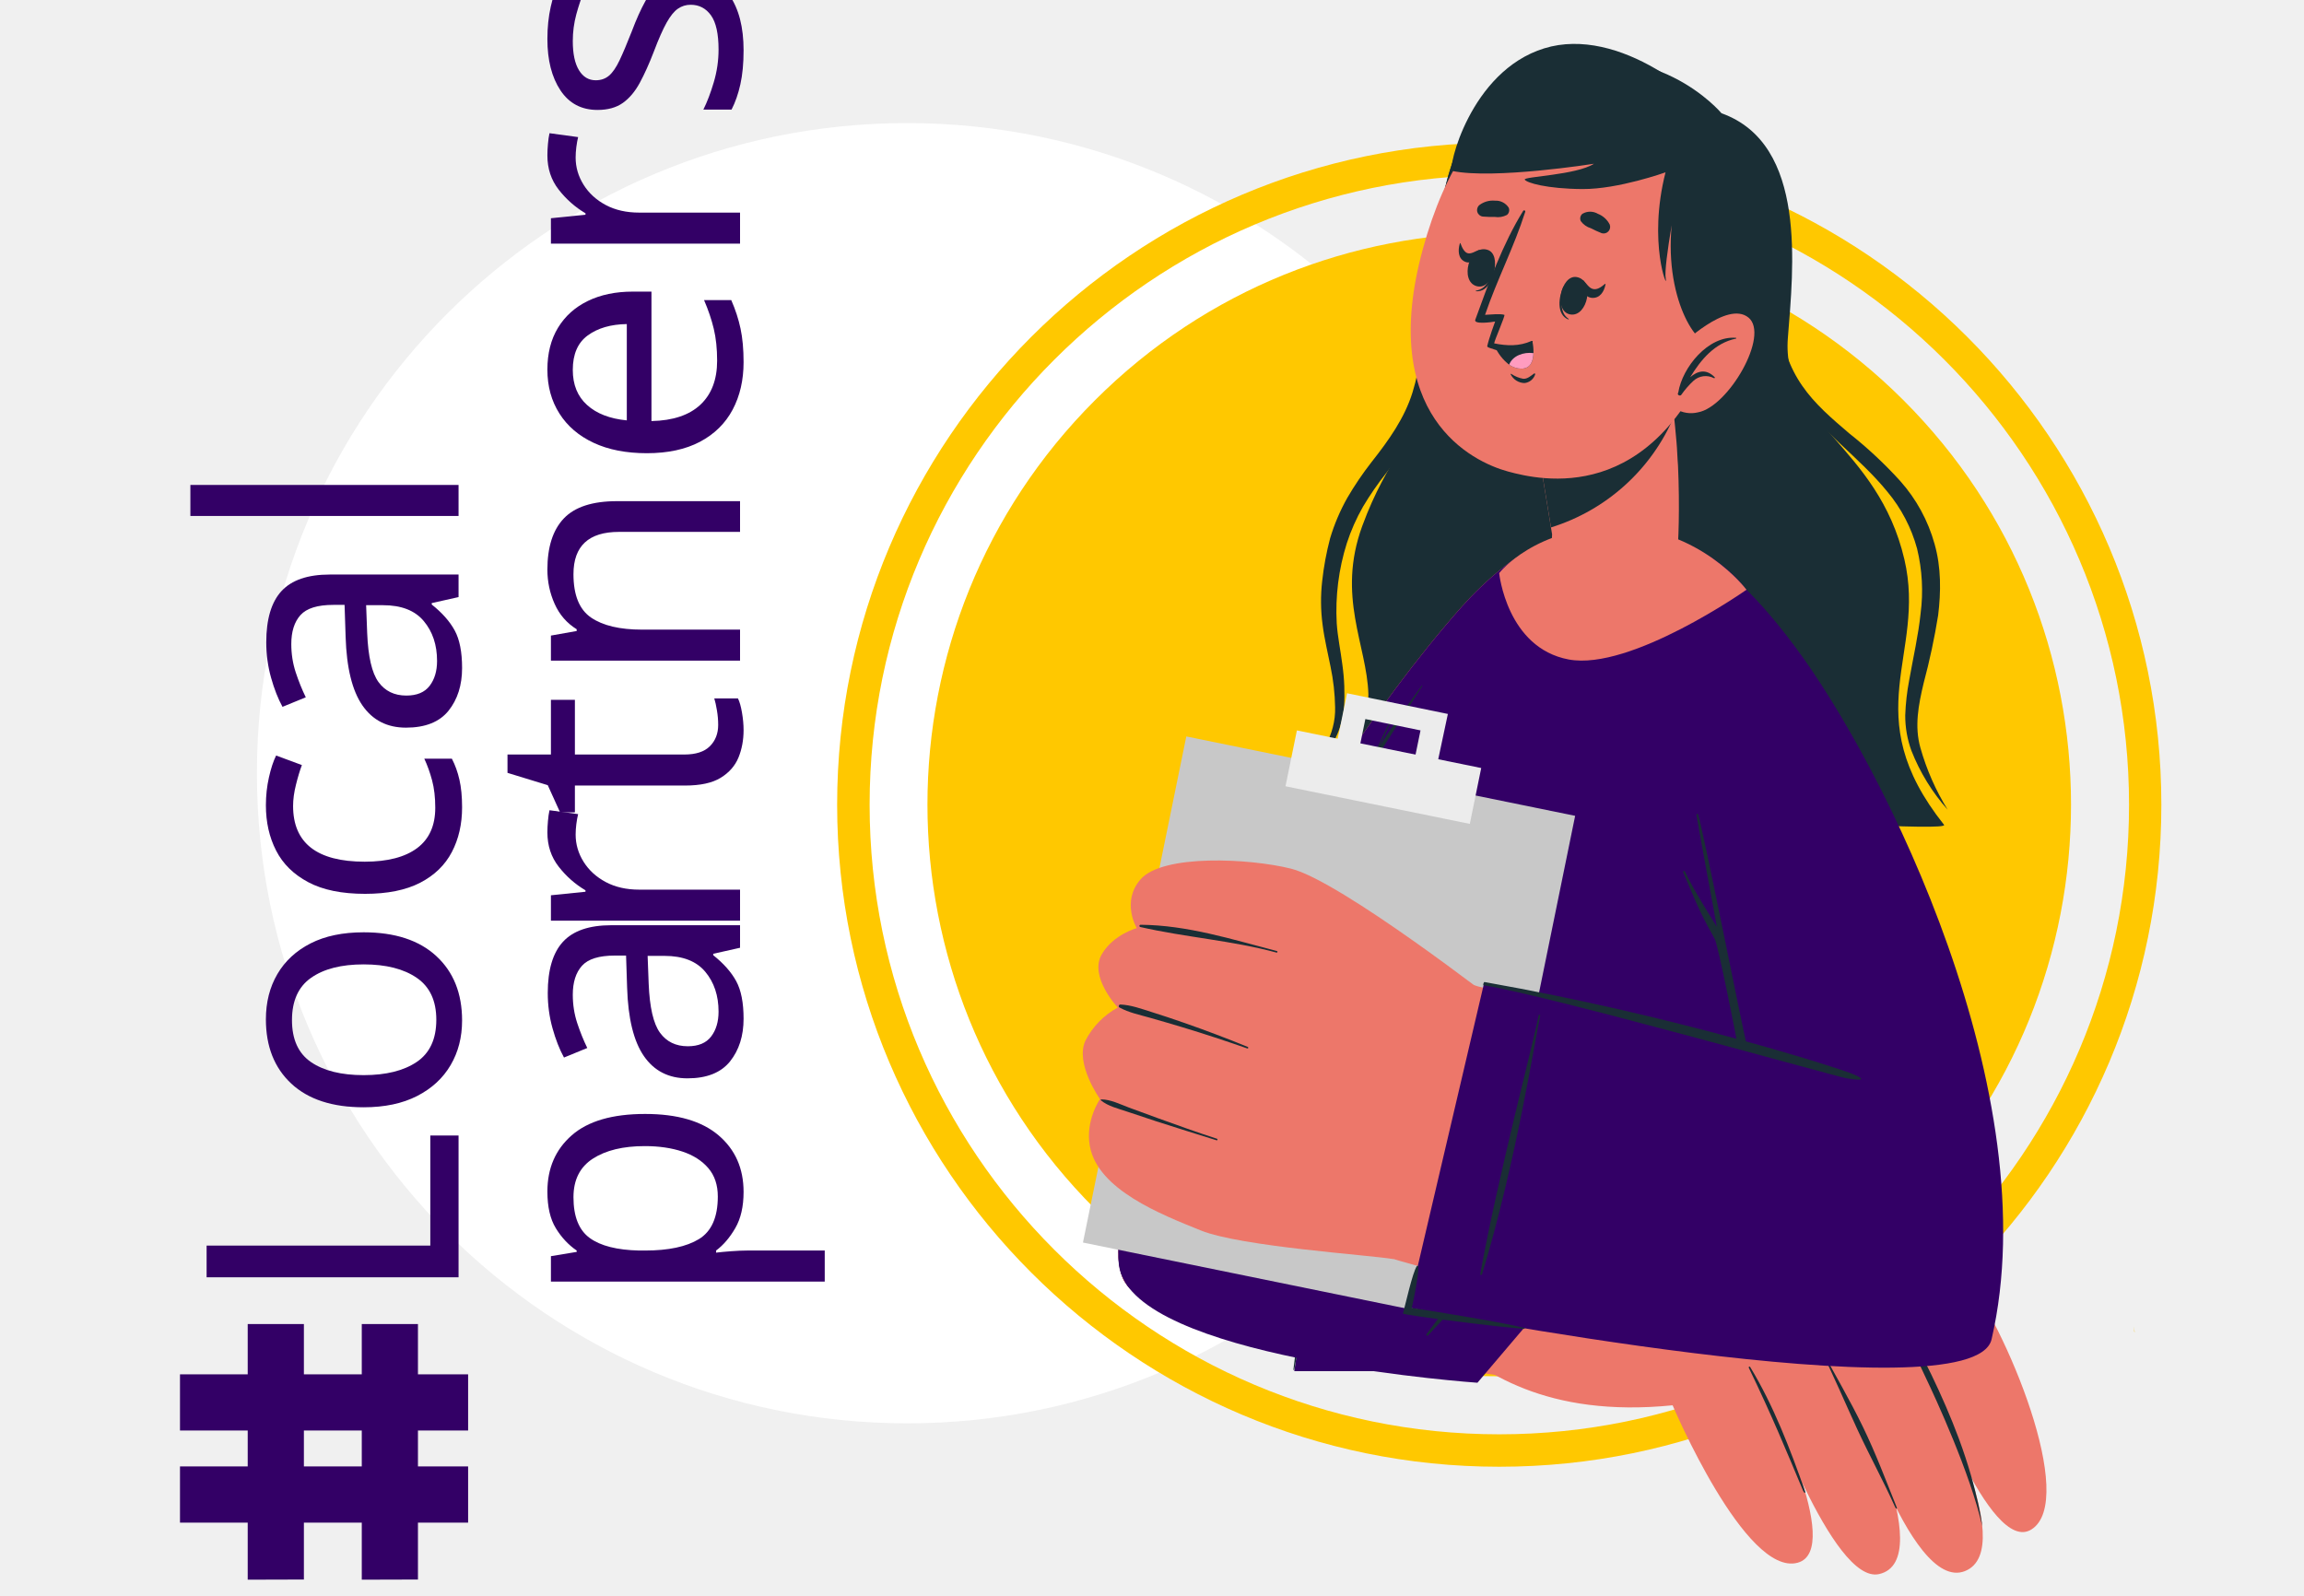
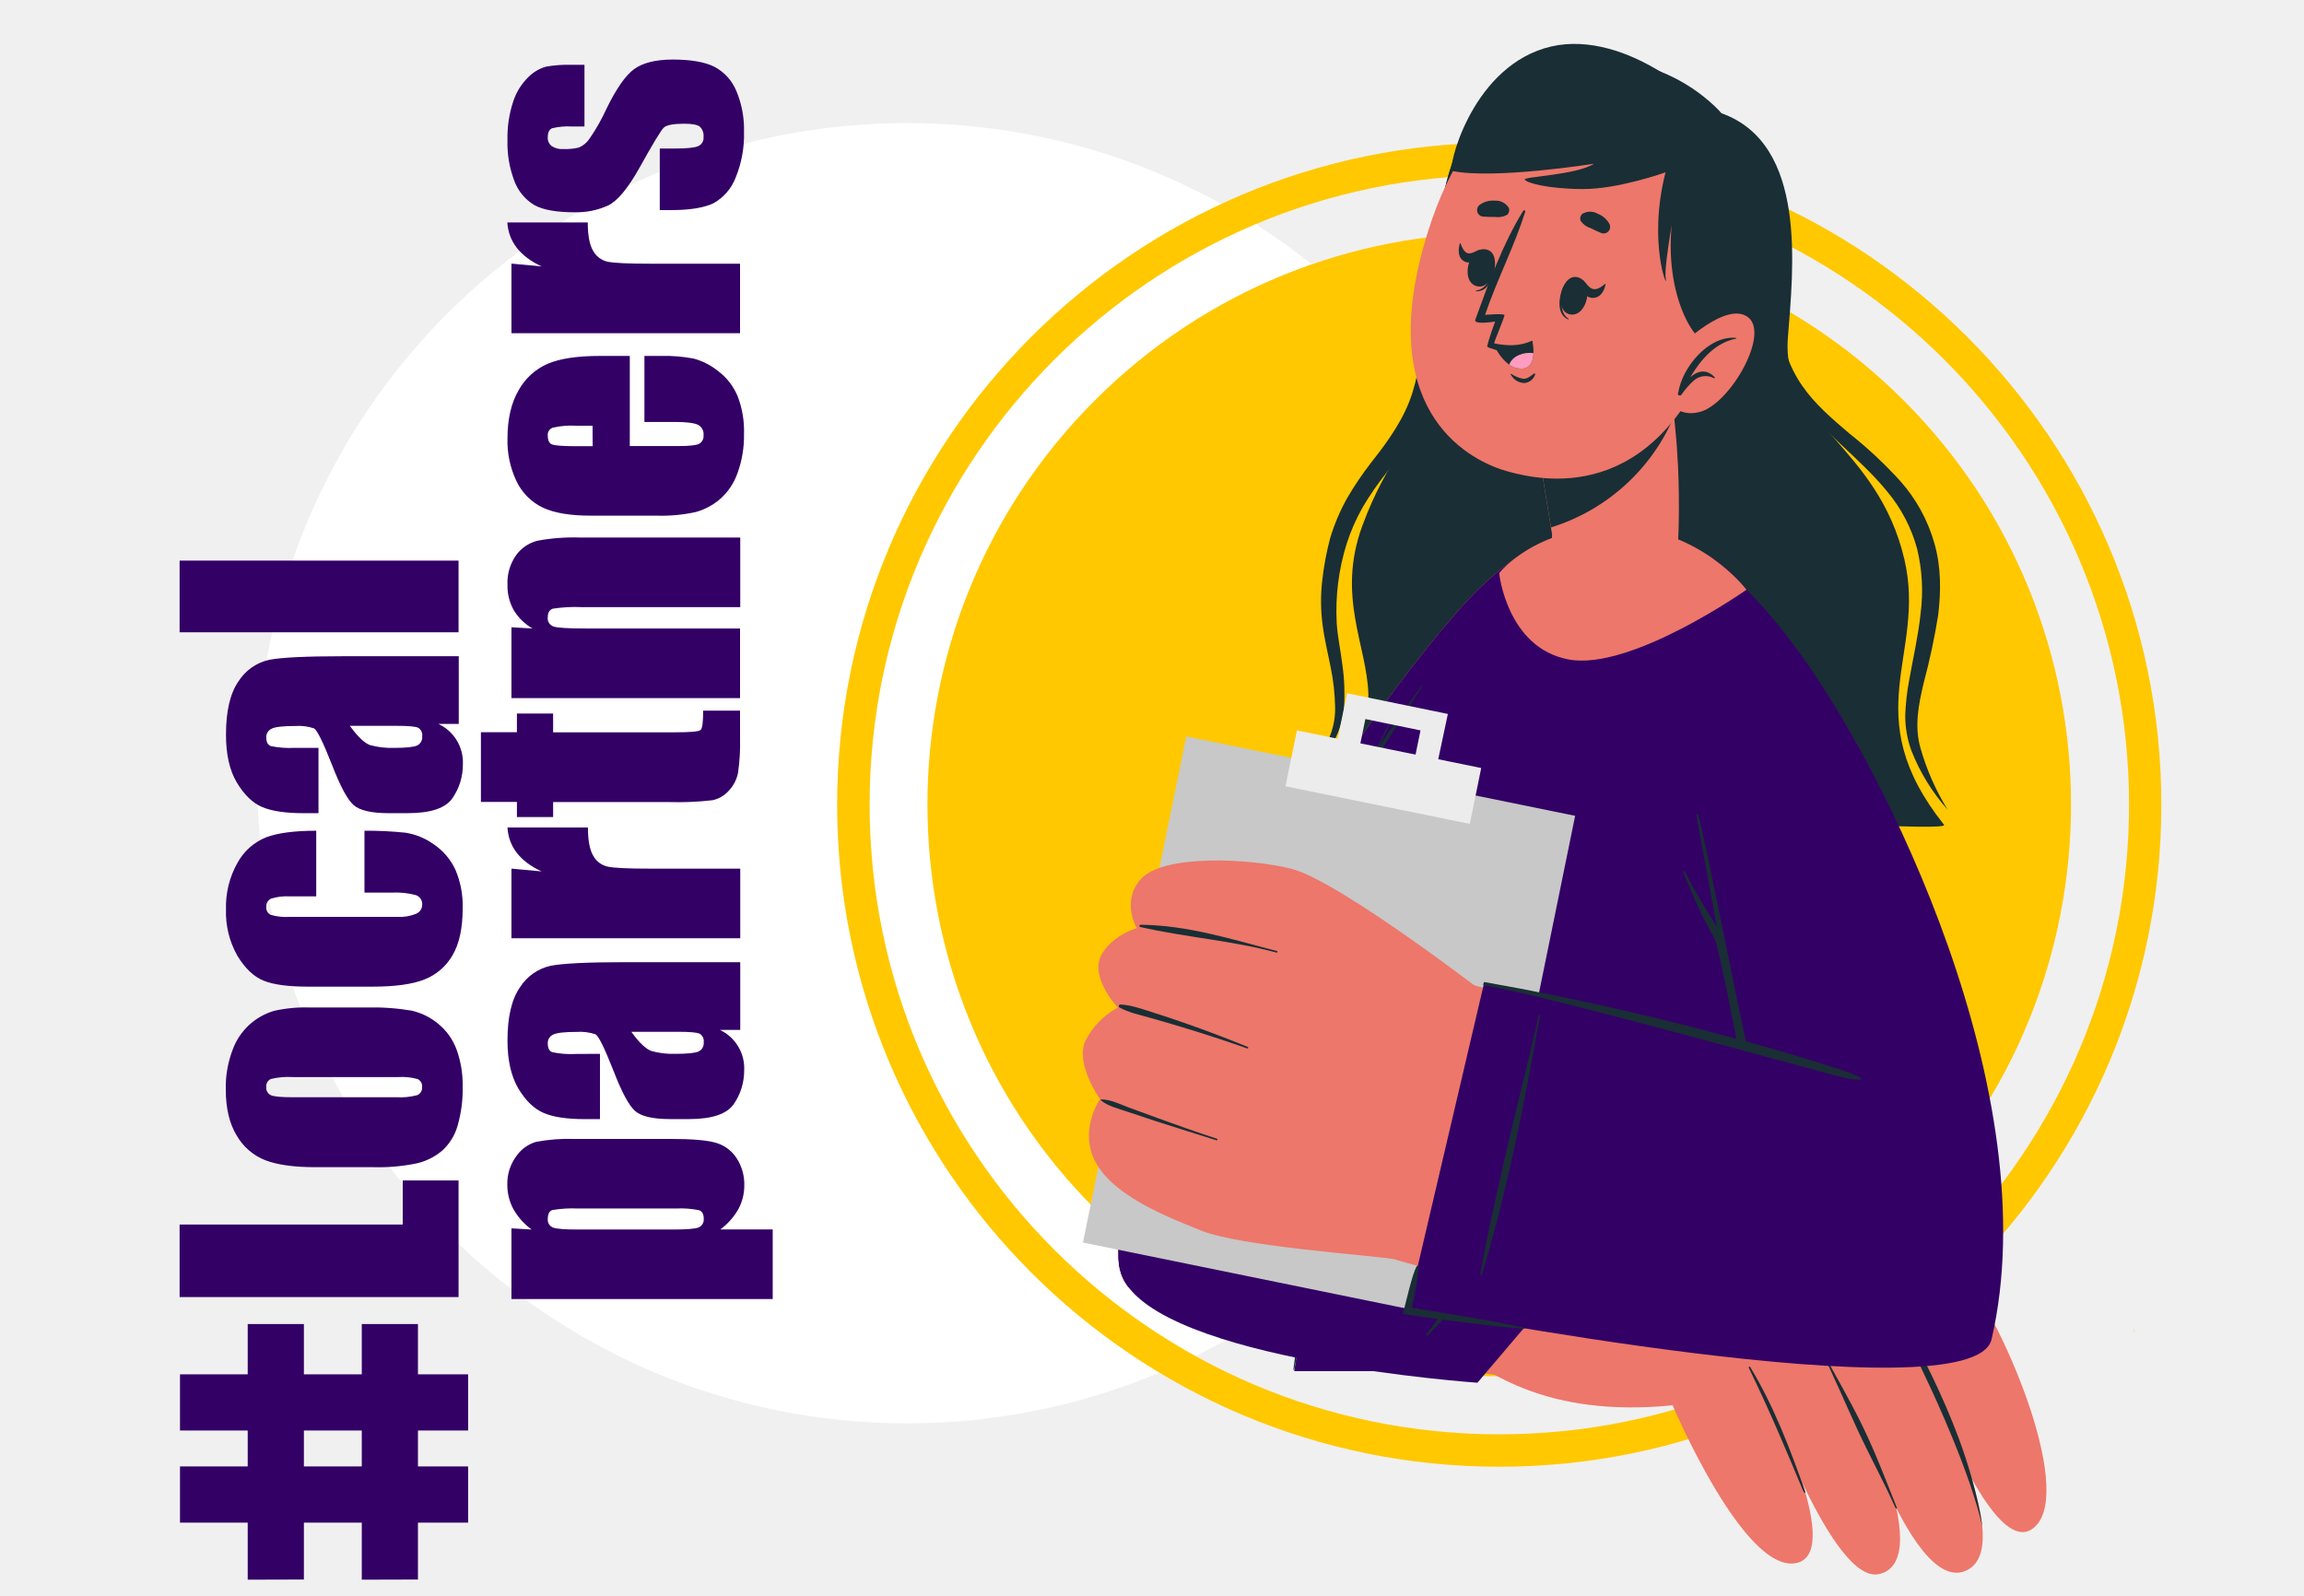
<svg xmlns="http://www.w3.org/2000/svg" id="Слой_1" data-name="Слой 1" viewBox="0 0 581.13 402.55">
  <defs>
-     <style>.cls-1{fill:#fff;}.cls-2{fill:#ffc800;}.cls-3{fill:#1a2e35;}.cls-4{fill:#ed776a;}.cls-10,.cls-5{fill:#306;}.cls-6{fill:#ececec;}.cls-7{fill:#c8c8c8;}.cls-8{fill:#ff9cbf;}.cls-9{fill:#dcdcdc;}.cls-10{font-size:89px;font-family:Impact;}.cls-11{letter-spacing:0.02em;}</style>
+     <style>.cls-1{fill:#fff;}.cls-2{fill:#ffc800;}.cls-3{fill:#1a2e35;}.cls-4{fill:#ed776a;}.cls-5{fill:#306;}.cls-6{fill:#ececec;}.cls-7{fill:#c8c8c8;}.cls-8{fill:#ff9cbf;}.cls-9{fill:#dcdcdc;}</style>
  </defs>
  <circle class="cls-1" cx="228.8" cy="195.05" r="164" />
  <path class="cls-2" d="M378.15,370c-92.08,0-167-74.92-167-167s74.92-167,167-167,167,74.92,167,167S470.23,370,378.15,370Zm0-325.82c-87.57,0-158.81,71.25-158.81,158.82s71.24,158.82,158.81,158.82S537,290.53,537,203,465.72,44.14,378.15,44.14Z" />
  <circle class="cls-2" cx="378.15" cy="202.96" r="144.22" transform="translate(-32.76 326.84) rotate(-45)" />
  <path class="cls-3" d="M333.51,199.29c1.56.1,8.86.6,19.53,1.36,4-6.64,9-18.48,7.87-35.61-.2-2.84,5.73,13.68,2,36.31,20.62,1.44,48.66,3.38,73.17,4.84.91-9.55,2.19-18.37,2.19-18.37a107,107,0,0,0,3.14,18.71c3.35.23,6.64.39,9.79.57,0-14.9,3.68-40.69,3.68-40.69a130.48,130.48,0,0,0,10.26,41.44c15.56.77,25.82,1,25.2.22-22.33-28.08-4.37-42.85-10-66.94-6.73-28.88-31.1-34.53-29.39-55.9,1.34-17.39,5-48.9-16.74-56.66,0,0-17-20.42-45.6-10.91-35.38,11.73-24.08,66.07-26.95,76.89C357.63,110,350,115.17,343.59,132.71c-6.48,17.76,1.18,30.09,1.55,42.35S329.6,199.08,333.51,199.29Z" />
  <path class="cls-3" d="M491.25,204.25a61.18,61.18,0,0,1-6.87-15.6c-1.53-5.39-.51-10.79.82-16.35a171.41,171.41,0,0,0,3.65-17.08c.72-5.88.79-12.09-.9-18a40,40,0,0,0-8.67-15.89,106.84,106.84,0,0,0-12.85-12c-4.35-3.72-8.68-7.39-11.85-12a31.22,31.22,0,0,1-5.53-15.85,29.32,29.32,0,0,0,3.74,17c2.94,5.21,7.16,9.48,11.35,13.45s8.42,7.81,11.91,12.12a37.85,37.85,0,0,1,7.49,14.36,44.77,44.77,0,0,1,.89,16.31c-.57,5.56-1.87,11.11-2.88,16.86a58.17,58.17,0,0,0-1,8.85,25.68,25.68,0,0,0,1.56,8.94A49.68,49.68,0,0,0,491.25,204.25Z" />
  <path class="cls-3" d="M368.09,36.74c-3,6.48-4.34,13.59-5.68,20.56s-2.07,14.1-2.85,21.14L358.32,89a53,53,0,0,1-2.05,10c-2,6.44-5.94,12-10.33,17.56a81.15,81.15,0,0,0-6.1,9,49.87,49.87,0,0,0-4.35,10.23,73.41,73.41,0,0,0-2,10.79,44.74,44.74,0,0,0,.1,11c.46,3.66,1.33,7.14,2,10.55a54.34,54.34,0,0,1,1.16,10.29c.21,6.8-3.68,13.41-9.37,17.59A22.11,22.11,0,0,0,339,178.54a53.32,53.32,0,0,0-.42-10.87c-.45-3.58-1.19-7-1.42-10.42a56.58,56.58,0,0,1,2.54-20.2,49.5,49.5,0,0,1,4.09-9.24,76.78,76.78,0,0,1,5.87-8.5,104.65,104.65,0,0,0,6.22-8.89,44.09,44.09,0,0,0,4.59-10.16,56.92,56.92,0,0,0,1.9-10.85c.36-3.57.59-7.11.81-10.65.47-7.07.84-14.13,1.51-21.16A102.43,102.43,0,0,1,368.09,36.74Z" />
  <path class="cls-2" d="M538.34,335.82c-.06-.42-.14-.83-.22-1.25.1.53.2,1,.26,1.56C538.36,336,538.36,335.93,538.34,335.82Z" />
  <path class="cls-2" d="M468.5,348.18a7.15,7.15,0,0,0,.73.38l.1-.18,0,0-.75-.16A.18.18,0,0,1,468.5,348.18Z" />
  <path class="cls-4" d="M368.74,153c-43.83,49.31-96.91,151-85,170.44C297,345.06,360.21,274.84,358,271.66c-1.84-2.71,18.72-63.54,33.64-108S379.58,140.77,368.74,153Z" />
  <path class="cls-5" d="M368.74,153c-43.83,49.31-96.91,151-85,170.44C297,345.06,360.21,274.84,358,271.66c-1.84-2.71,18.72-63.54,33.64-108S379.58,140.77,368.74,153Z" />
  <path class="cls-6" d="M374.64,214.67c-4.28,13-8.2,25.15-11.18,34.87-6.78.31-26.59-.79-47.18-20.57,6.19-11,12.89-22,19.8-32.53C341.26,201.89,353.82,212.53,374.64,214.67Z" />
  <path class="cls-5" d="M326.45,345.89l11-74.59s-17.65-30.8-7.41-52.91c5.17-11.2,40.6-65.93,59.69-79.78,17.9-13,42.43-1.15,50.77,10.16,24,32.5,35.68,91,49.07,197.12Z" />
  <path class="cls-3" d="M358.56,173q-5.43,7.45-10.59,15.1c.94-2,1.89-4,2.82-5.94.06-.14-.15-.26-.22-.12-1.29,2.49-2.47,5-3.62,7.55q-6.93,10.26-13.43,20.8a53.66,53.66,0,0,0-4.76,9.3,41.54,41.54,0,0,0-2.34,9.89,52.26,52.26,0,0,0-.16,10.16,70.8,70.8,0,0,0,1.47,10.36,66.4,66.4,0,0,0,3.65,11.32c.76,1.78,1.58,3.55,2.46,5.28s2.45,4.81,2.42,4.94c-.33,1.78-.66,3-.89,4.54l-.69,4.59c-.46,3.06-4.43,32.85-4.88,35.92-.89,6.08-1.66,12.17-2.42,18.27-.43,3.5-.66,7-1.15,10.52,0,.14.19.2.22,0,.5-3,1.25-6,1.81-9.07s1.11-6.08,1.68-9.11c1.15-6.13,5.58-39.05,6.54-45.21.27-1.71.53-3.41.8-5.12a34.08,34.08,0,0,0,.65-5.69s-5.46-11.22-7.59-19.09a67.66,67.66,0,0,1-2.17-10.15,53.87,53.87,0,0,1-.12-10.08,44.52,44.52,0,0,1,1.94-9.89,50.83,50.83,0,0,1,4.28-9.41c3.57-6.34,7.36-12.56,11.2-18.73q6.54-10.5,13.28-20.88C358.82,173,358.64,172.89,358.56,173Z" />
  <path class="cls-4" d="M283.72,323.41c11.19,14.35,39.69,15.72,111.13,25.89,9.89,1.41,38.59-65.68,28.11-67.73-13.2-2.57-65-9.71-68.83-9.76C321.63,271.44,276.13,313.67,283.72,323.41Z" />
  <path class="cls-4" d="M408.65,279.08s30.19,3,45.57,9.44c20.6,8.66,34.81,24.62,40.36,31.67,11.6,14.71,29.45,58.3,17.8,65.63C501.83,392.46,485.82,347,485.82,347s24,43.67,9.8,49.32-29.75-48.18-29.75-48.18,23.62,45.42,8.08,48.94c-11.74,2.66-28.6-45.31-28.6-45.31s20,39.18,8.07,42.44c-13.21,3.6-31.54-39.71-31.54-39.71-31.79,3.16-48.22-8.34-58.94-17.91C360.35,334.26,408.65,279.08,408.65,279.08Z" />
  <path class="cls-3" d="M478.5,331.35c3,5,6.08,10.1,8.62,15.37s4.9,10.65,6.94,16.14c5,13.47,6,22.69,5.91,22.12-3-13.3-11.78-32.33-14.32-37.61s-4.82-10.66-7.35-15.93C478.24,331.31,478.43,331.23,478.5,331.35Z" />
  <path class="cls-3" d="M459.28,340.19c3.55,6.58,7.32,13,10.59,19.74s5.74,13.36,8.52,20.28c.21.53-.15.47-.38,0-3.05-6.81-6.4-12.86-9.53-19.62s-6-13.66-9.36-20.28C459.06,340.16,459.23,340.09,459.28,340.19Z" />
  <path class="cls-3" d="M441.42,344.81c5.94,9.78,10.08,20.66,13.88,31.42.19.53-.27.41-.49-.13-4.42-10.53-7.81-18.83-13.73-31.09C441,344.82,441.29,344.6,441.42,344.81Z" />
  <path class="cls-5" d="M431.46,279.6l-58.81,69.21s-80.34-5.59-89.59-26.75,51.92-52,71-50.35S431.46,279.6,431.46,279.6Z" />
  <path class="cls-3" d="M323.08,280.87c4.62-3.15,17.73-10.65,30.95-9.16a.12.12,0,0,1,0,.23c-10.83.33-26.11,6.43-30.83,9.12A.11.11,0,0,1,323.08,280.87Z" />
  <path class="cls-3" d="M360.21,336.85c23.11-24.48,43.69-53.72,47.64-58.56.19-.23-.2-.51-.38-.27-3.62,5-30.77,35.82-47.68,58.54C359.6,336.82,360,337.08,360.21,336.85Z" />
  <rect class="cls-7" x="270.06" y="209.56" width="130.3" height="100.1" transform="translate(13.8 536.12) rotate(-78.46)" />
  <rect class="cls-6" x="324.83" y="189.16" width="47.44" height="14.38" transform="matrix(0.98, 0.2, -0.2, 0.98, 46.61, -66.09)" />
  <polygon class="cls-6" points="362.68 191.91 356.96 190.74 358.29 184.25 344.38 181.39 343.05 187.88 337.33 186.71 339.76 174.88 365.19 180.1 362.68 191.91" />
  <path class="cls-4" d="M452.26,164.22c47.24,60.11,65.06,168.09,38.84,176.51-24,7.69-122.49-17-151.84-26.94-8.62-2.92,18-70,27.23-66.83,11.15,3.77,72.09,18.21,73.27,18.24,2.53.06-11-66.42-16.82-96.55C414.84,126.68,434.52,141.65,452.26,164.22Z" />
  <path class="cls-4" d="M287.72,221.78c-5,5.66-1,12.35-1,12.35s-5.82,1.55-8.78,6.52c-3.4,5.69,4,13.51,4,13.51a19.8,19.8,0,0,0-8.17,8.36c-2.7,5.77,3.68,14.73,3.68,14.73s-3.76,5.45-2.56,11.87c2,11,17.94,17.22,28,21.28s42.39,6.18,48.51,7.21l26.65-64.33s-39.91-31.05-52.42-34.15C315.18,216.51,293.32,215.43,287.72,221.78Z" />
  <path class="cls-3" d="M287.64,233.28c11.87.09,23.06,3.68,34.43,6.63a.2.2,0,0,1-.1.39c-11.28-3.06-23-3.85-34.4-6.46A.29.29,0,0,1,287.64,233.28Z" />
  <path class="cls-3" d="M282.58,253.4c2.68.1,5.33,1.09,7.87,1.89,2.73.85,5.45,1.76,8.16,2.71q8.13,2.83,16.1,6.09c.24.1.15.48-.11.39-5.4-1.88-10.83-3.68-16.3-5.33-2.74-.82-5.49-1.63-8.25-2.41-2.56-.73-5.32-1.29-7.67-2.58A.41.41,0,0,1,282.58,253.4Z" />
  <path class="cls-3" d="M277.77,277.33c2.33,0,4.83,1.26,7,2.07,2.45.91,4.9,1.82,7.36,2.7,4.92,1.78,9.84,3.55,14.82,5.16.25.08.14.47-.11.39-5.06-1.6-10.15-3.14-15.2-4.79q-3.72-1.22-7.43-2.47c-2.1-.71-4.81-1.36-6.53-2.82A.14.14,0,0,1,277.77,277.33Z" />
  <path class="cls-5" d="M438.87,262.48c.76-.46-13.39-64.63-18.14-98.11s10.21-30.27,31.73-1.64c23.05,30.66,64.09,113.66,49.87,175.12-4.6,19.9-147.19-8-147.19-8l19.22-82S437.69,263.18,438.87,262.48Z" />
  <path class="cls-3" d="M373.81,321.45c8.67-28.54,13.45-59.84,14.67-65.24.06-.25-.36-.32-.4-.06-.92,5.36-10.27,40.54-14.72,65.23C373.31,321.67,373.72,321.72,373.81,321.45Z" />
  <path class="cls-3" d="M465.68,272c-2.75-.47-75.55-21-91.46-23.44-.25,0,0-.88.23-.83,48.92,8.63,89.1,21.71,92.18,22.93C470.28,272.08,470.81,272.84,465.68,272Z" />
  <path class="cls-3" d="M438.17,263.13c.05-.14-4.8-24.71-5.66-26.24s-2.79-5.12-3.57-6.77c-1.58-3.32-2.94-6.71-4.39-10.07-.12-.28.3-.5.42-.22,1.56,3.26,3.41,6.37,5.27,9.45.93,1.52,1.86,3,2.79,4.54.07.1-4.48-24-5.12-28.24-.05-.31.29-.4.39-.14,1.37,4.27,10.91,52.56,12.21,57.91A22.49,22.49,0,0,1,438.17,263.13Z" />
  <path class="cls-3" d="M384.5,335c-4.75-1.31-23.8-4.39-28.43-5.06.45-1.68,1.81-8.49,1.68-10.41a.22.22,0,0,0-.39-.13c-1.09,1.59-2.94,10-3.5,11.95-.1.38,25.67,3.61,30.6,3.87A.11.11,0,1,0,384.5,335Z" />
  <path class="cls-4" d="M378.13,144.57s1.91,18.86,17.54,21.79,44.84-17.59,44.84-17.59S428.78,133,407.59,132.93C387.2,132.88,378.13,144.57,378.13,144.57Z" />
  <path class="cls-4" d="M423,139.3c-.84,2.83-15.6,20.68-28.69,19.32-4.26-.45-2.83-23.82-2.83-23.82l-.29-1.75-4-24.49L416.62,92l4.24-2.18s.66,6.77,1.4,15.22c0,.39.07.78.1,1.2s.11.92.14,1.37c.13,1.26.25,2.55.35,3.83.08,1,.16,1.93.2,3s.12,2,.19,3.06C423.71,127.6,423.35,138.1,423,139.3Z" />
  <path class="cls-3" d="M422.26,105a49.81,49.81,0,0,1-31.06,28.05l-4-24.49L416.62,92l4.24-2.18S421.52,96.55,422.26,105Z" />
  <path class="cls-4" d="M358.87,62.85c-11.46,42,12.42,53.63,21.48,56.09,8.23,2.24,36.53,8.8,52.27-31.81S432.44,27.9,413.9,21.8,370.33,20.83,358.87,62.85Z" />
  <path class="cls-3" d="M374,54.63a27.33,27.33,0,0,0,3,.09,4.9,4.9,0,0,0,3.09-.5,1.55,1.55,0,0,0,.44-1.84,3.86,3.86,0,0,0-3.48-1.76,5.64,5.64,0,0,0-3.91,1.11A1.65,1.65,0,0,0,374,54.63Z" />
  <path class="cls-3" d="M404,58.83a29.3,29.3,0,0,1-2.73-1.25,4.84,4.84,0,0,1-2.55-1.8,1.54,1.54,0,0,1,.41-1.85,3.84,3.84,0,0,1,3.89,0,5.65,5.65,0,0,1,3,2.72A1.66,1.66,0,0,1,404,58.83Z" />
  <path class="cls-3" d="M394.35,72.26c0-.1.19.19.16.31-.8,2.86-1.24,6.26,1.13,7.86.07,0,0,.19-.07.16C392.5,79.35,393.13,74.84,394.35,72.26Z" />
  <path class="cls-3" d="M397.67,69.89c4.71.79,2.78,10.17-1.59,9.43S393.71,69.22,397.67,69.89Z" />
  <path class="cls-3" d="M399.4,70.76c.71.7,1.32,1.81,2.29,2.11,1.12.35,2.18-.46,3.13-1.25.09-.08.16,0,.13.14-.34,1.81-1.41,3.51-3.39,3.38-1.81-.12-2.74-2-2.82-3.87C398.73,70.92,399.12,70.48,399.4,70.76Z" />
  <path class="cls-3" d="M377.05,66.53c0-.11-.26.09-.28.21-.53,2.92-1.63,6.17-4.47,6.57-.08,0-.11.16,0,.16C375.59,73.71,377,69.38,377.05,66.53Z" />
  <path class="cls-3" d="M375.12,63c-4.59-1.36-7,7.91-2.73,9.17S379,64.09,375.12,63Z" />
  <path class="cls-3" d="M373,63.06c-.86.3-1.82,1-2.71.84s-1.52-1.39-1.92-2.52c0-.12-.14-.06-.17.07-.51,1.76-.4,3.75,1.22,4.53s3-.52,3.88-2.17C373.49,63.5,373.37,62.94,373,63.06Z" />
  <path class="cls-3" d="M386.93,94.23c-.81.57-1.66,1.4-2.74,1.32a7.77,7.77,0,0,1-3-1.23.1.1,0,0,0-.15.13,4,4,0,0,0,3.46,2.18,3.16,3.16,0,0,0,2.72-2.22C387.26,94.24,387.05,94.14,386.93,94.23Z" />
  <path class="cls-3" d="M377.11,81.11s-1.55,4.19-2,6.24c0,.19.44.38,1.12.58,0,0,0,0,.08,0a9.93,9.93,0,0,0,10.22-1.57c.18-.17,0-.43-.24-.35-3.13,1.39-6.21,1.25-9.42.61,0-.6,2.88-7.1,2.57-7.2-1.1-.34-3.46-.06-4.87,0,3-8.84,7.32-17.12,10.14-26a.29.29,0,0,0-.51-.25c-5.18,8.36-8.81,18.45-12.1,27.5C371.68,81.89,376.21,81.28,377.11,81.11Z" />
  <path class="cls-3" d="M377,87.28A11.79,11.79,0,0,0,380.65,92a5.38,5.38,0,0,0,3.06,1c2.41,0,3-2,3.07-3.92a12.43,12.43,0,0,0-.28-3A15.3,15.3,0,0,1,377,87.28Z" />
  <path class="cls-8" d="M380.65,92a5.38,5.38,0,0,0,3.06,1c2.41,0,3-2,3.07-3.92C384.31,88.74,381.48,89.74,380.65,92Z" />
  <path class="cls-3" d="M430.27,86.42c-4.48-1.58-12.75-17.52-6.8-39.64,0,0-4,20.23-3.32,23.55s-4.61-9-.06-26.86c0,0-11.87,4.27-20.92,4.22s-14.17-1.6-14.59-2.38,13-1.13,17.46-4c0,0-25.27,4-35.77,1.81-1.22-.25,4.37-25.11,23.24-30.93s40.83,12.6,45.72,21.08c0,0,7.63,3.41,12.89,17.65S435.1,88.12,430.27,86.42Z" />
  <path class="cls-4" d="M423.77,87.34S435.55,75.67,441,80.1s-5.1,22.55-12.7,23.91a7.37,7.37,0,0,1-9-5.66Z" />
  <path class="cls-3" d="M437.86,85.22c.12,0,.11.18,0,.2-5.36,1.11-8.83,5.27-11.55,9.74,1.83-1.58,4-2.23,6.19,0,.11.12-.05.3-.19.24a4.52,4.52,0,0,0-5.18.67,21.62,21.62,0,0,0-3.07,3.54c-.32.4-1.08,0-.82-.46l.06-.11C424.33,92.63,430.9,84.62,437.86,85.22Z" />
  <path class="cls-4" d="M468.6,348.2l.73.18,0,0Z" />
  <path class="cls-2" d="M538.12,334.57c.1.53.2,1,.26,1.56,0-.1,0-.2,0-.31C538.28,335.4,538.2,335,538.12,334.57Z" />
  <path class="cls-2" d="M538.12,334.57c.1.53.2,1,.26,1.56,0-.1,0-.2,0-.31C538.28,335.4,538.2,335,538.12,334.57Z" />
  <path class="cls-2" d="M465.3,355.77v0c.77.18,1.52.36,2.27.52Z" />
  <path class="cls-9" d="M538.12,334.57c.1.53.2,1,.26,1.56,0-.1,0-.2,0-.31C538.28,335.4,538.2,335,538.12,334.57Z" />
  <path class="cls-5" d="M118.07,360.86H45.4V346.69h72.67Z" />
  <path class="cls-5" d="M118.07,384.1H45.4V369.92h72.67Z" />
  <path class="cls-5" d="M91.25,398.49V334h14.17v64.45Z" />
  <path class="cls-5" d="M62.48,398.49V334H76.65v64.45Z" />
-   <text class="cls-10" transform="translate(115.66 330.85) rotate(-90)">Local<tspan x="0" y="71">pa</tspan>
-     <tspan class="cls-11" x="91.04" y="71">r</tspan>
-     <tspan x="124.5" y="71">tners</tspan>
-   </text>
+   <path class="cls-5" d="M45.3,308.9h56.28V297.78h14.08V327.2H45.3Z" />
+   <path class="cls-5" d="M78.24,254.15H92.37a59.73,59.73,0,0,1,11.4.78,16,16,0,0,1,6.78,3.35,15.11,15.11,0,0,1,4.65,6.58,26.32,26.32,0,0,1,1.5,9.23,33.12,33.12,0,0,1-1.28,9.87,13.37,13.37,0,0,1-3.87,6.28,15.18,15.18,0,0,1-6.26,3.19,46.79,46.79,0,0,1-11,1H79.5q-8,0-12.56-1.74a14.4,14.4,0,0,1-7.25-6.26q-2.74-4.51-2.74-11.56a26.4,26.4,0,0,1,1.76-10.14A15.87,15.87,0,0,1,69.12,255,35.92,35.92,0,0,1,78.24,254.15ZM73.9,271.7a19.12,19.12,0,0,0-5.59.48,2,2,0,0,0-1.15,2,2.06,2.06,0,0,0,1.15,2.09q1.16.53,5.59.52h26a16.77,16.77,0,0,0,5.32-.52,2,2,0,0,0,1.24-2,2,2,0,0,0-1.13-2.07,14.83,14.83,0,0,0-4.87-.5Z" />
+   <path class="cls-5" d="M79.76,209.56v16.56H73.11a13.24,13.24,0,0,0-4.71.56,2.09,2.09,0,0,0-1.24,2.09,2,2,0,0,0,1.09,2,13.81,13.81,0,0,0,4.86.52h27.21a10.64,10.64,0,0,0,4.63-.78,2.47,2.47,0,0,0,1.54-2.3,2.37,2.37,0,0,0-1.61-2.41,19.34,19.34,0,0,0-6.08-.63H91.93V209.56a91.94,91.94,0,0,1,10.37.5,16.65,16.65,0,0,1,7.08,2.91,15.68,15.68,0,0,1,5.48,6.41,23.1,23.1,0,0,1,1.84,9.78q0,7.43-2.54,11.78a14.08,14.08,0,0,1-7.13,6.15q-4.57,1.8-13,1.8H77.63q-7.34,0-11.08-1.48t-6.67-6.3A22.24,22.24,0,0,1,57,229.38a22.49,22.49,0,0,1,2.91-11.74,14.3,14.3,0,0,1,7.34-6.47Q71.64,209.57,79.76,209.56Z" />
+   <path class="cls-5" d="M80.33,188.66v16.47H76.46c-4.46,0-7.9-.52-10.32-1.54s-4.56-3.1-6.41-6.2S57,190.27,57,185.31q0-8.91,3.15-13.43a12.3,12.3,0,0,1,7.73-5.43q4.59-.91,18.89-.91h28.94v17.08h-5.14a10.69,10.69,0,0,1,6.18,10.21,14.84,14.84,0,0,1-2.58,8.45q-2.59,3.85-11.32,3.85H98.06q-6.48,0-8.82-2T83.76,193q-3.39-8.64-4.56-9.26a12.29,12.29,0,0,0-4.78-.6c-3,0-5,.22-5.89.67A2.31,2.31,0,0,0,67.16,186c0,1.19.38,1.92,1.15,2.21a23.31,23.31,0,0,0,6,.44Zm7.91-5.56c2.05,2.81,3.78,4.44,5.17,4.88a20.47,20.47,0,0,0,6,.68q4.47,0,5.78-.59a2.3,2.3,0,0,0,1.3-2.32,2.17,2.17,0,0,0-1-2.16c-.68-.33-2.47-.49-5.37-.49Z" />
+   <path class="cls-5" d="M45.3,141.42h70.36V159.5H45.3Z" />
+   <path class="cls-5" d="M129,309.86l5.1.3a16.25,16.25,0,0,1-4.62-5.17,12.84,12.84,0,0,1-1.52-6.17,11.58,11.58,0,0,1,2.19-7.06,9.27,9.27,0,0,1,5.07-3.72,44.36,44.36,0,0,1,9.73-.73h24.29q7.88,0,11.19.93a9.26,9.26,0,0,1,5.3,3.82,12.07,12.07,0,0,1,2,7,12.42,12.42,0,0,1-1.52,6,16.5,16.5,0,0,1-4.53,5.08h13.22v17.56H129Zm16.78-5a29.42,29.42,0,0,0-6.48.39c-.75.26-1.13,1-1.13,2.18a2.12,2.12,0,0,0,1.3,2.23c.87.34,3,.5,6.31.5h23.9c3.47,0,5.65-.17,6.52-.52a2.18,2.18,0,0,0,1.3-2.26q0-1.69-1.2-2.1a23.34,23.34,0,0,0-5.8-.42Z" />
+   <path class="cls-5" d="M151.33,265.84v16.47h-3.87q-6.69,0-10.32-1.55t-6.41-6.19Q128,269.92,128,262.49q0-8.91,3.15-13.43a12.3,12.3,0,0,1,7.73-5.43q4.59-.91,18.89-.91h28.94V259.8h-5.14A10.69,10.69,0,0,1,187.7,270a14.84,14.84,0,0,1-2.58,8.45q-2.6,3.85-11.32,3.85h-4.74q-6.48,0-8.82-2t-5.48-10.13q-3.39-8.64-4.56-9.26a12.29,12.29,0,0,0-4.78-.6c-3,0-5,.22-5.89.67a2.31,2.31,0,0,0-1.37,2.24c0,1.19.38,1.92,1.15,2.21a23.31,23.31,0,0,0,6,.44Zm7.91-5.56c2,2.81,3.78,4.44,5.17,4.88a20.47,20.47,0,0,0,6,.68q4.47,0,5.78-.59a2.3,2.3,0,0,0,1.3-2.32,2.17,2.17,0,0,0-1-2.16c-.68-.33-2.47-.49-5.37-.49Z" />
+   <path class="cls-5" d="M129,219.12l7.59.7Q128.42,216,128,208.74h20.29q0,4.81,1.31,7.08a5.47,5.47,0,0,0,3.63,2.78q2.32.53,10.71.52h22.77v17.56H129Z" />
+   <path class="cls-5" d="M121.3,184.7h9.08V180h9.13v4.73h30.85c3.8,0,5.91-.19,6.35-.58s.65-2,.65-4.89h9.3v7.08a51,51,0,0,1-.5,8.56,9.1,9.1,0,0,1-2.3,4.52,7.67,7.67,0,0,1-4.13,2.44,75,75,0,0,1-10.93.47H139.51v3.78h-9.13V202.3H121.3Z" />
+   <path class="cls-5" d="M129,158.24l5.31.3a13.17,13.17,0,0,1-4.76-4.67A12.52,12.52,0,0,1,128,147.5a12,12,0,0,1,2.13-7.38,9.44,9.44,0,0,1,5.37-3.7,49,49,0,0,1,10.79-.82h40.42v17.55H146.72a37.29,37.29,0,0,0-7.26.39c-.86.27-1.3,1-1.3,2.18a2.16,2.16,0,0,0,1.5,2.34q1.5.48,8,.48h39V176.1H129Z" />
+   <path class="cls-5" d="M158.85,89.79v22.73h12.47c2.61,0,4.29-.19,5-.56a2.21,2.21,0,0,0,1.13-2.18,2.63,2.63,0,0,0-1.5-2.67q-1.5-.67-5.8-.67h-7.61V89.79h4.26a38.08,38.08,0,0,1,8.22.68,16.72,16.72,0,0,1,6.12,3.15,15.19,15.19,0,0,1,4.89,6.28,24.21,24.21,0,0,1,1.63,9.54,27.55,27.55,0,0,1-1.61,9.82,15.6,15.6,0,0,1-4.41,6.62,15.94,15.94,0,0,1-6.17,3.29,40.24,40.24,0,0,1-9.8.91H148.89q-7.56,0-11.92-2a14.06,14.06,0,0,1-6.7-6.7A23.58,23.58,0,0,1,128,110.65q0-7.38,2.8-12.19a15.44,15.44,0,0,1,7.43-6.73q4.63-1.94,13-1.94Zm-9.39,17.6h-4.22a21.19,21.19,0,0,0-5.78.48,1.9,1.9,0,0,0-1.3,2c0,1.21.37,2,1.11,2.26s2.73.43,6,.43h4.22Z" />
+   <path class="cls-5" d="M129,66.5l7.59.7q-8.16-3.82-8.63-11.09h20.29q0,4.83,1.31,7.09A5.5,5.5,0,0,0,153.18,66q2.32.52,10.71.52h22.77V84.06H129Z" />
+   <path class="cls-5" d="M147.42,16.35V31.91h-3.13a16.84,16.84,0,0,0-5.06.45c-.71.31-1.07,1.07-1.07,2.29a2.6,2.6,0,0,0,1,2.21,4.78,4.78,0,0,0,2.93.74,14.62,14.62,0,0,0,3.89-.37A6.11,6.11,0,0,0,148.68,35a48.73,48.73,0,0,0,4.3-7.59q3.74-7.65,7-10t9.6-2.39q7,0,10.63,1.83a12.15,12.15,0,0,1,5.52,6.1,25,25,0,0,1,1.93,10.33,28.46,28.46,0,0,1-2.08,11.45A12.55,12.55,0,0,1,180,51.25Q176.4,53,169.19,53h-2.78V37.47h3.65c3.1,0,5.11-.19,6-.59a2.26,2.26,0,0,0,1.39-2.32,3.17,3.17,0,0,0-.93-2.61c-.63-.49-1.94-.74-3.94-.74q-4.12,0-5.17,1t-6.17,10.21q-4.35,7.74-7.89,9.43a19.29,19.29,0,0,1-8.41,1.7q-6.9,0-10.19-1.83a11.9,11.9,0,0,1-5.06-6.19A26.67,26.67,0,0,1,128,35.34a28.79,28.79,0,0,1,1.45-9.75,15.2,15.2,0,0,1,3.85-6.18,10.28,10.28,0,0,1,4.43-2.6,31.65,31.65,0,0,1,6.39-.46Z" />
</svg>
